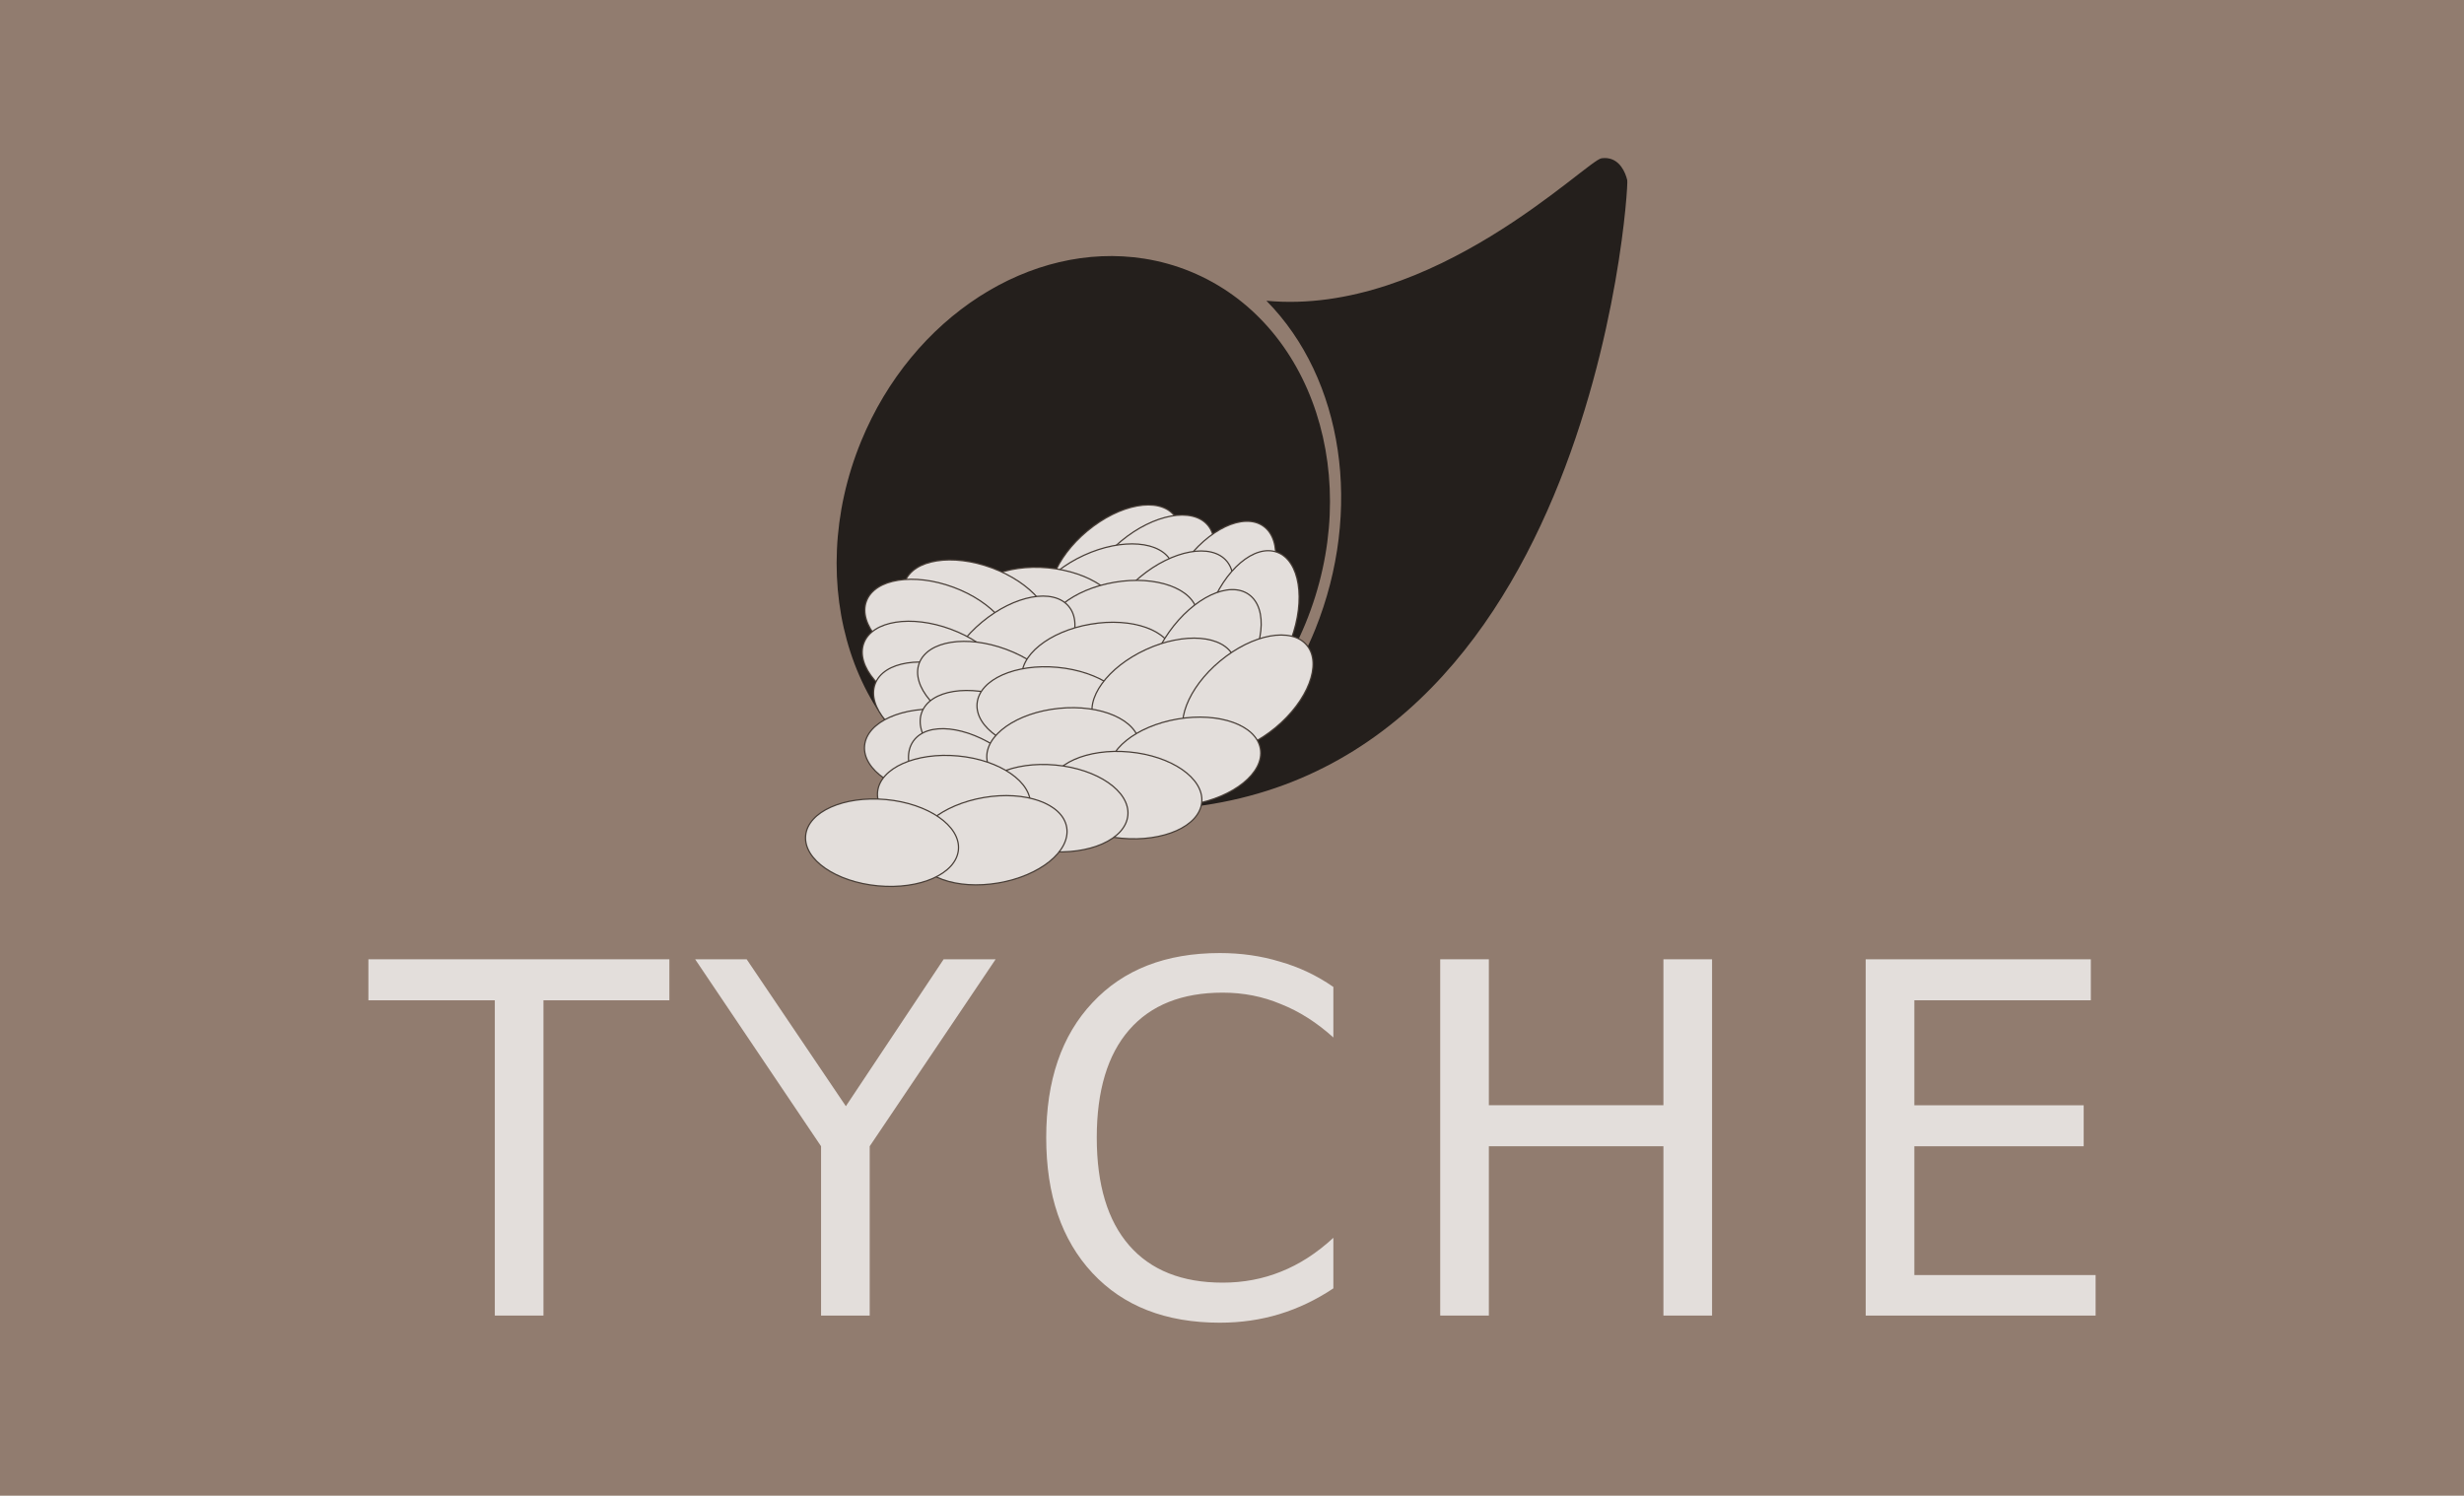
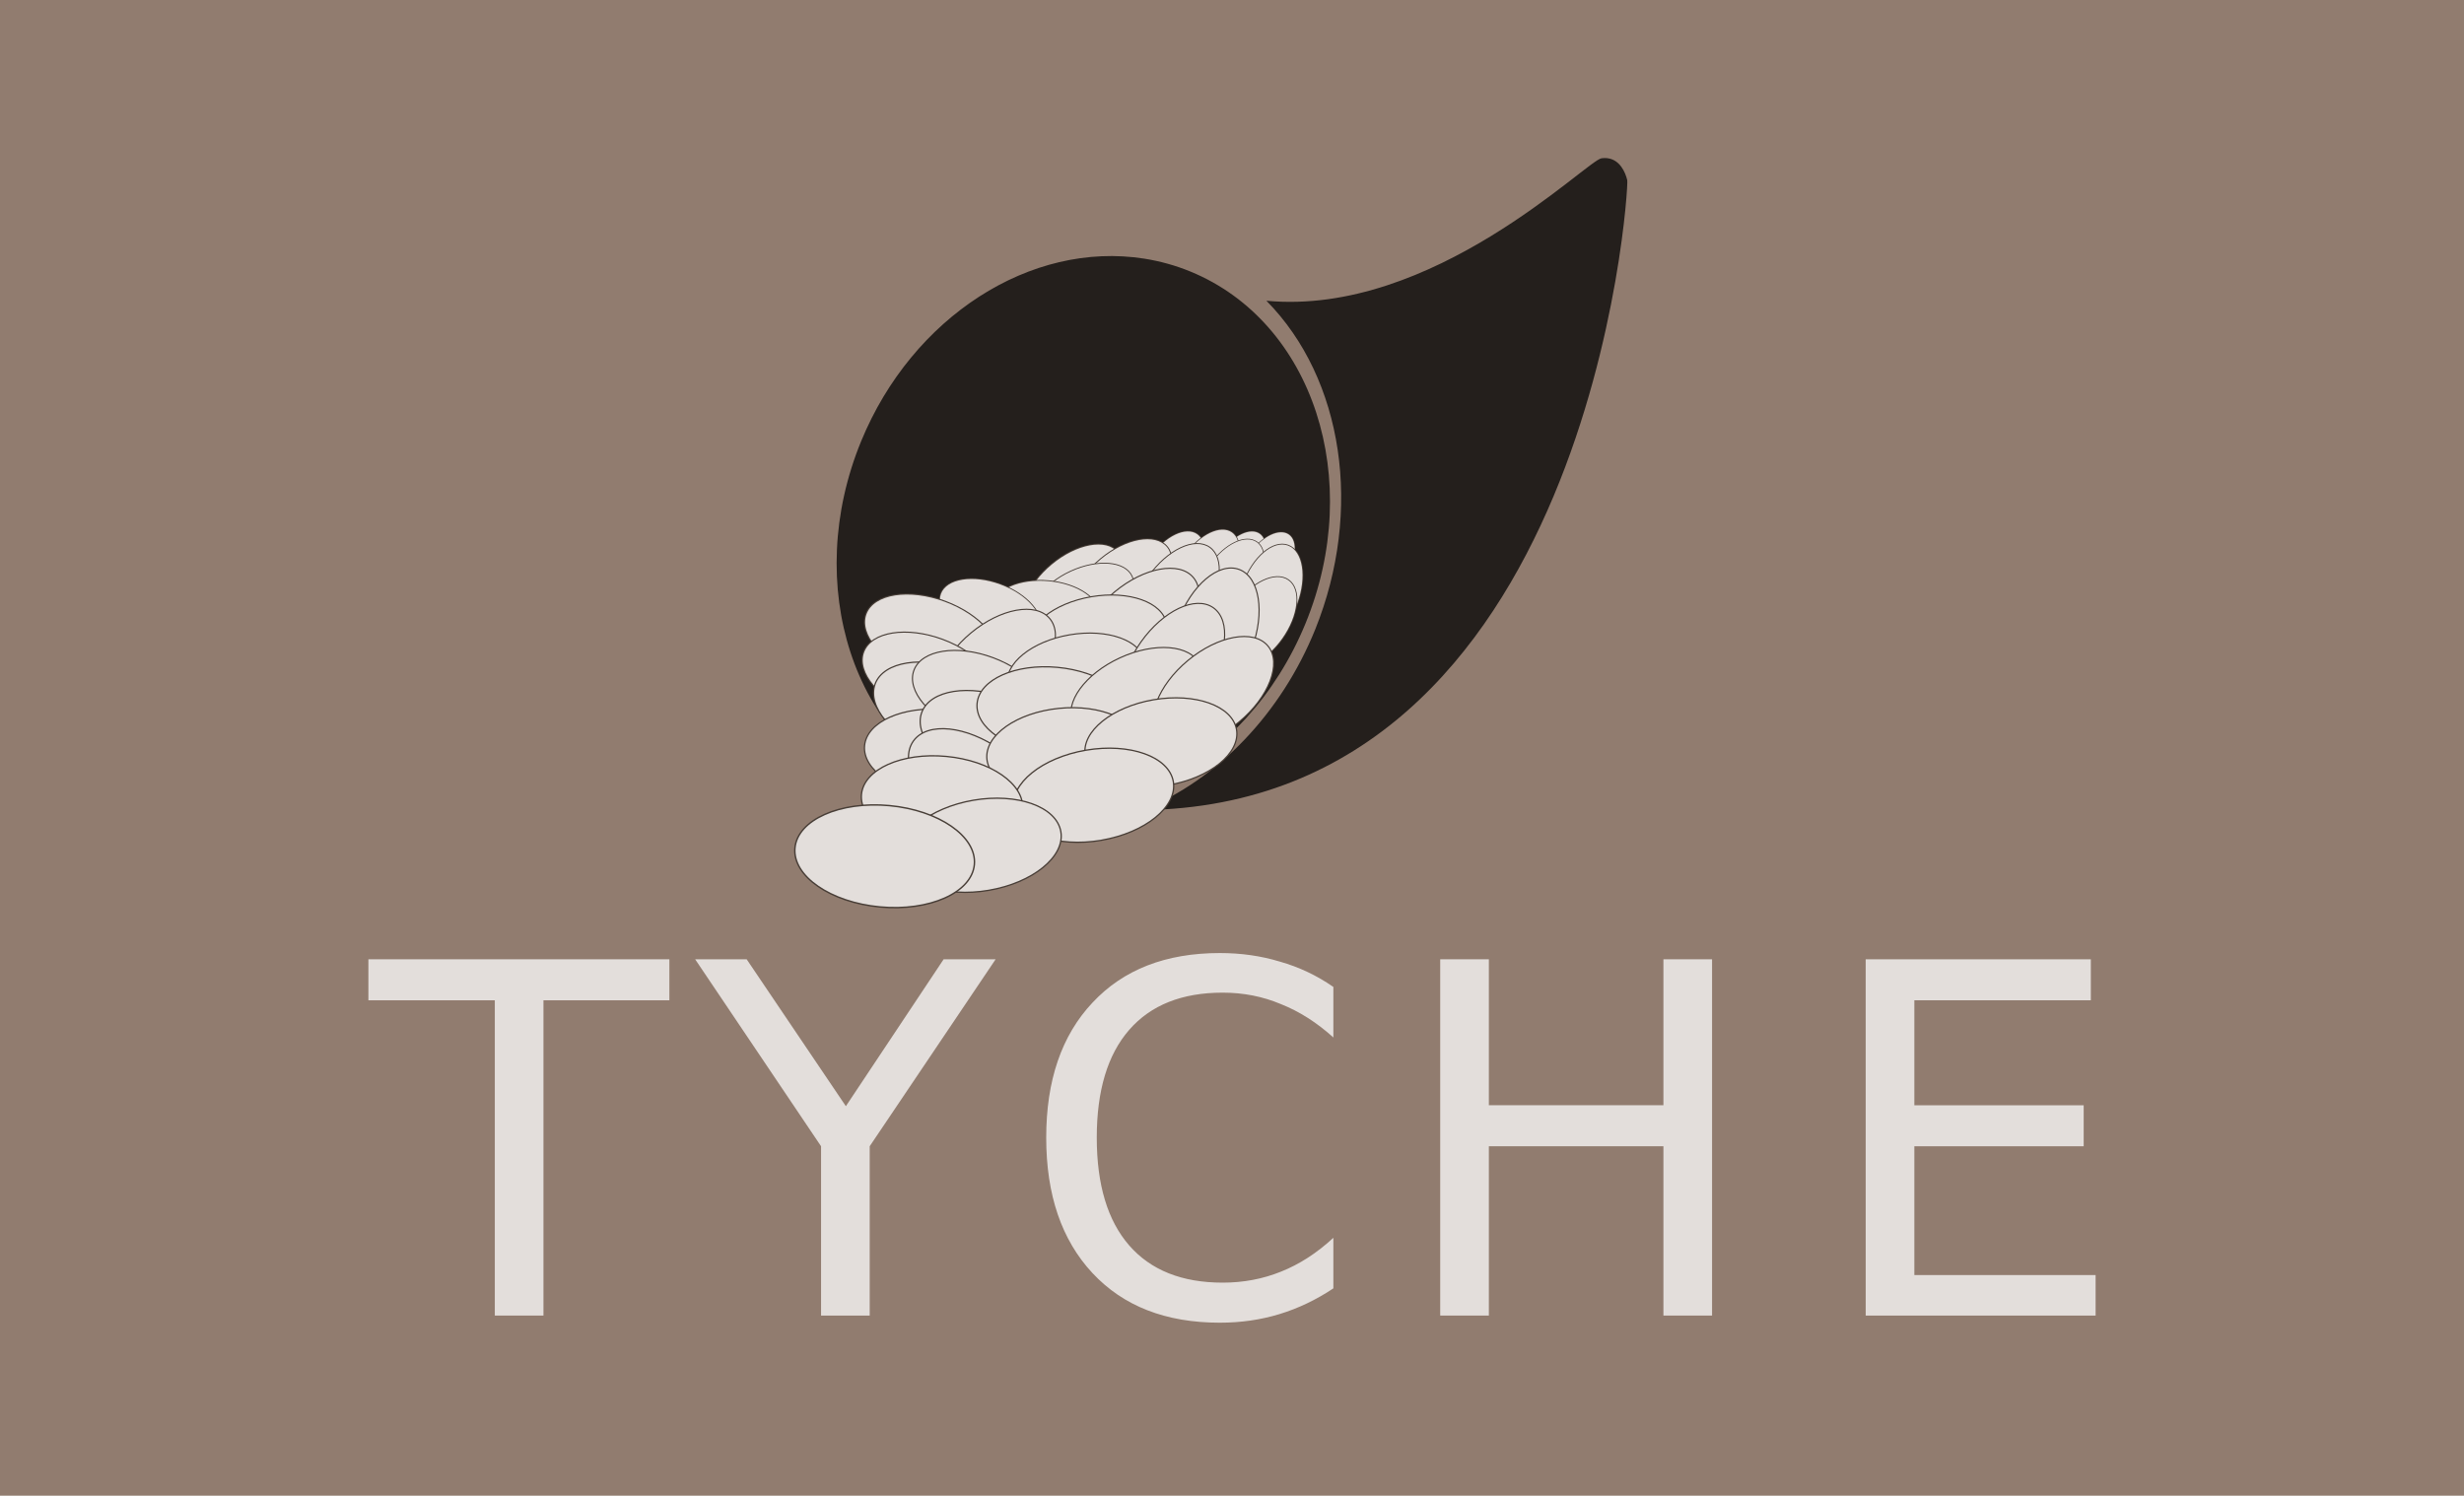
<svg xmlns="http://www.w3.org/2000/svg" width="106.778mm" height="64.823mm" viewBox="0 0 106.778 64.823" version="1.1" id="svg8">
  <defs id="defs2" />
  <g id="layer1" transform="translate(-52.7363,-206.1794)">
-     <g id="g2056">
-       <rect y="206.179" x="52.736" height="64.823" width="106.778" id="rect1338" style="opacity:1;fill:#917c6f;fill-opacity:1;stroke:none;stroke-width:0.15;stroke-linecap:square;stroke-linejoin:miter;stroke-miterlimit:4;stroke-dasharray:none;stroke-opacity:1;paint-order:stroke fill markers" />
-       <g id="text1336" style="font-style:normal;font-variant:normal;font-weight:500;font-stretch:normal;font-size:4.233px;line-height:1.25;font-family:Delicious;-inkscape-font-specification:'Delicious, Medium';font-variant-ligatures:normal;font-variant-caps:normal;font-variant-numeric:normal;font-feature-settings:normal;text-align:start;letter-spacing:0px;word-spacing:0px;writing-mode:lr-tb;text-anchor:start;fill:#e3dedb;fill-opacity:1;stroke:none;stroke-width:0.265" aria-label="TYCHE">
-         <path id="path1474" style="font-style:normal;font-variant:normal;font-weight:normal;font-stretch:normal;font-size:21.167px;font-family:Chandas;-inkscape-font-specification:Chandas;fill:#e3dedb;stroke-width:0.265" d="m 68.701,247.754 h 13.043 v 1.778 h -5.457 v 13.663 h -2.108 v -13.663 h -5.478 z" />
-         <path id="path1476" style="font-style:normal;font-variant:normal;font-weight:normal;font-stretch:normal;font-size:21.167px;font-family:Chandas;-inkscape-font-specification:Chandas;fill:#e3dedb;stroke-width:0.265" d="m 82.861,247.754 h 2.232 l 4.299,6.367 4.237,-6.367 h 2.253 l -5.457,8.103 v 7.338 h -2.108 v -7.338 z" />
-         <path id="path1478" style="font-style:normal;font-variant:normal;font-weight:normal;font-stretch:normal;font-size:21.167px;font-family:Chandas;-inkscape-font-specification:Chandas;fill:#e3dedb;stroke-width:0.265" d="m 110.518,248.952 v 2.191 q -1.075,-0.972 -2.274,-1.447 -1.178,-0.496 -2.522,-0.496 -2.646,0 -4.051,1.612 -1.406,1.612 -1.406,4.672 0,3.059 1.406,4.672 1.406,1.612 4.051,1.612 1.344,0 2.522,-0.475 1.199,-0.475 2.274,-1.468 v 2.191 q -1.116,0.744 -2.336,1.116 -1.22,0.372 -2.584,0.372 -3.514,0 -5.519,-2.15 -2.005,-2.15 -2.005,-5.87 0,-3.721 2.005,-5.85 2.005,-2.15 5.519,-2.15 1.385,0 2.604,0.372 1.24,0.351 2.315,1.096 z" />
-         <path id="path1480" style="font-style:normal;font-variant:normal;font-weight:normal;font-stretch:normal;font-size:21.167px;font-family:Chandas;-inkscape-font-specification:Chandas;fill:#e3dedb;stroke-width:0.265" d="m 115.148,247.754 h 2.108 v 6.325 h 7.565 v -6.325 h 2.108 v 15.441 h -2.108 v -7.338 h -7.565 v 7.338 h -2.108 z" />
-         <path id="path1482" style="font-style:normal;font-variant:normal;font-weight:normal;font-stretch:normal;font-size:21.167px;font-family:Chandas;-inkscape-font-specification:Chandas;fill:#e3dedb;stroke-width:0.265" d="m 133.586,247.754 h 9.757 v 1.778 h -7.648 v 4.548 h 7.338 v 1.778 h -7.338 v 5.581 h 7.855 v 1.757 h -9.963 z" />
-       </g>
-       <g id="g2011">
-         <path style="fill:#241f1c;fill-opacity:1;stroke:none;stroke-width:0.093px;stroke-linecap:butt;stroke-linejoin:miter;stroke-opacity:1" d="m 122.394,213.036 c 0.543,0.066 0.779,0.611 0.86,0.953 0.084,0.358 -1.603,27.071 -21,27.299 a 10.893,13.074 20.38 0 0 7.478,-7.831 10.893,13.074 20.38 0 0 -2.115,-14.243 c 7.22,0.678 13.884,-6.091 14.525,-6.176 0.091,-0.012 0.174,-0.012 0.252,-0.003 z m -20.07,4.353 a 10.407,12.22 22.352 0 1 2.005,0.561 10.407,12.22 22.352 0 1 4.978,15.259 10.407,12.22 22.352 0 1 -14.272,7.344 10.407,12.22 22.352 0 1 -4.978,-15.259 10.407,12.22 22.352 0 1 12.267,-7.905 z" id="path819-2" />
-         <g id="g1974">
-           <ellipse transform="rotate(140.3121)" ry="1.851" rx="3.298" cy="-242.016" cx="69.515" id="path943-4" style="opacity:1;fill:#e3dedb;fill-opacity:1;stroke:#483e37;stroke-width:0.107;stroke-linecap:square;stroke-linejoin:miter;stroke-miterlimit:4;stroke-dasharray:none;stroke-opacity:1;paint-order:stroke fill markers" />
-           <ellipse transform="rotate(140.3121)" ry="1.851" rx="3.298" cy="-243.289" cx="68.668" id="path943" style="opacity:1;fill:#e3dedb;fill-opacity:1;stroke:#483e37;stroke-width:0.107;stroke-linecap:square;stroke-linejoin:miter;stroke-miterlimit:4;stroke-dasharray:none;stroke-opacity:1;paint-order:stroke fill markers" />
-           <ellipse transform="rotate(125.3121)" ry="1.851" rx="3.298" cy="-220.066" cx="128.049" id="path943-2" style="opacity:1;fill:#e3dedb;fill-opacity:1;stroke:#483e37;stroke-width:0.107;stroke-linecap:square;stroke-linejoin:miter;stroke-miterlimit:4;stroke-dasharray:none;stroke-opacity:1;paint-order:stroke fill markers" />
-           <ellipse transform="rotate(114.2716)" ry="1.851" rx="3.298" cy="-188.114" cx="171.617" id="path943-0-1" style="opacity:1;fill:#e3dedb;fill-opacity:1;stroke:#483e37;stroke-width:0.107;stroke-linecap:square;stroke-linejoin:miter;stroke-miterlimit:4;stroke-dasharray:none;stroke-opacity:1;paint-order:stroke fill markers" />
-           <ellipse transform="rotate(155.3121)" ry="1.851" rx="3.298" cy="-252.723" cx="5.575" id="path943-0" style="opacity:1;fill:#e3dedb;fill-opacity:1;stroke:#483e37;stroke-width:0.107;stroke-linecap:square;stroke-linejoin:miter;stroke-miterlimit:4;stroke-dasharray:none;stroke-opacity:1;paint-order:stroke fill markers" />
-           <ellipse transform="rotate(140.3121)" ry="1.851" rx="3.298" cy="-245.011" cx="69.031" id="path943-0-61" style="opacity:1;fill:#e3dedb;fill-opacity:1;stroke:#483e37;stroke-width:0.107;stroke-linecap:square;stroke-linejoin:miter;stroke-miterlimit:4;stroke-dasharray:none;stroke-opacity:1;paint-order:stroke fill markers" />
-           <ellipse transform="rotate(155.3121)" ry="1.851" rx="3.298" cy="-256.763" cx="5.001" id="path943-2-7" style="opacity:1;fill:#e3dedb;fill-opacity:1;stroke:#483e37;stroke-width:0.107;stroke-linecap:square;stroke-linejoin:miter;stroke-miterlimit:4;stroke-dasharray:none;stroke-opacity:1;paint-order:stroke fill markers" />
-           <ellipse transform="rotate(-174.6879)" ry="1.851" rx="3.298" cy="-222.59" cx="-119.099" id="path943-2-7-0" style="opacity:1;fill:#e3dedb;fill-opacity:1;stroke:#483e37;stroke-width:0.107;stroke-linecap:square;stroke-linejoin:miter;stroke-miterlimit:4;stroke-dasharray:none;stroke-opacity:1;paint-order:stroke fill markers" />
-           <ellipse transform="rotate(172.0035)" ry="1.851" rx="3.298" cy="-250.316" cx="-69.008" id="path943-2-7-7-1" style="opacity:1;fill:#e3dedb;fill-opacity:1;stroke:#483e37;stroke-width:0.107;stroke-linecap:square;stroke-linejoin:miter;stroke-miterlimit:4;stroke-dasharray:none;stroke-opacity:1;paint-order:stroke fill markers" />
-           <ellipse transform="rotate(-159.6879)" ry="1.851" rx="3.298" cy="-185.09" cx="-169.883" id="path943-2-7-7" style="opacity:1;fill:#e3dedb;fill-opacity:1;stroke:#483e37;stroke-width:0.107;stroke-linecap:square;stroke-linejoin:miter;stroke-miterlimit:4;stroke-dasharray:none;stroke-opacity:1;paint-order:stroke fill markers" />
-           <ellipse transform="rotate(170.3121)" ry="1.851" rx="3.298" cy="-246.994" cx="-60.643" id="path943-0-6" style="opacity:1;fill:#e3dedb;fill-opacity:1;stroke:#483e37;stroke-width:0.107;stroke-linecap:square;stroke-linejoin:miter;stroke-miterlimit:4;stroke-dasharray:none;stroke-opacity:1;paint-order:stroke fill markers" />
-           <ellipse transform="rotate(-159.6879)" ry="1.851" rx="3.298" cy="-186.455" cx="-168.61" id="path943-0-61-9-5" style="opacity:1;fill:#e3dedb;fill-opacity:1;stroke:#483e37;stroke-width:0.107;stroke-linecap:square;stroke-linejoin:miter;stroke-miterlimit:4;stroke-dasharray:none;stroke-opacity:1;paint-order:stroke fill markers" />
-           <ellipse transform="rotate(140.3121)" ry="1.851" rx="3.298" cy="-242.14" cx="75.552" id="path943-0-61-9-2" style="opacity:1;fill:#e3dedb;fill-opacity:1;stroke:#483e37;stroke-width:0.107;stroke-linecap:square;stroke-linejoin:miter;stroke-miterlimit:4;stroke-dasharray:none;stroke-opacity:1;paint-order:stroke fill markers" />
-           <ellipse transform="rotate(-159.6879)" ry="1.851" rx="3.298" cy="-188.2" cx="-169.136" id="path943-0-6-8-2-9" style="opacity:1;fill:#e3dedb;fill-opacity:1;stroke:#483e37;stroke-width:0.107;stroke-linecap:square;stroke-linejoin:miter;stroke-miterlimit:4;stroke-dasharray:none;stroke-opacity:1;paint-order:stroke fill markers" />
-           <ellipse transform="rotate(-159.6879)" ry="1.851" rx="3.298" cy="-189.688" cx="-170.209" id="path943-03" style="opacity:1;fill:#e3dedb;fill-opacity:1;stroke:#483e37;stroke-width:0.107;stroke-linecap:square;stroke-linejoin:miter;stroke-miterlimit:4;stroke-dasharray:none;stroke-opacity:1;paint-order:stroke fill markers" />
-           <ellipse transform="rotate(-159.6589)" ry="1.851" rx="3.298" cy="-188.098" cx="-171.784" id="path943-0-6-8-2-9-8" style="opacity:1;fill:#e3dedb;fill-opacity:1;stroke:#483e37;stroke-width:0.107;stroke-linecap:square;stroke-linejoin:miter;stroke-miterlimit:4;stroke-dasharray:none;stroke-opacity:1;paint-order:stroke fill markers" />
-           <ellipse transform="rotate(110.3121)" ry="1.851" rx="3.298" cy="-181.241" cx="181.611" id="path943-2-7-2" style="opacity:1;fill:#e3dedb;fill-opacity:1;stroke:#483e37;stroke-width:0.107;stroke-linecap:square;stroke-linejoin:miter;stroke-miterlimit:4;stroke-dasharray:none;stroke-opacity:1;paint-order:stroke fill markers" />
-           <ellipse transform="rotate(170.3121)" ry="1.851" rx="3.298" cy="-248.61" cx="-59.322" id="path943-0-61-9" style="opacity:1;fill:#e3dedb;fill-opacity:1;stroke:#483e37;stroke-width:0.107;stroke-linecap:square;stroke-linejoin:miter;stroke-miterlimit:4;stroke-dasharray:none;stroke-opacity:1;paint-order:stroke fill markers" />
-           <ellipse transform="rotate(-174.6879)" ry="1.851" rx="3.298" cy="-229.121" cx="-115.22" id="path943-03-1-9" style="opacity:1;fill:#e3dedb;fill-opacity:1;stroke:#483e37;stroke-width:0.107;stroke-linecap:square;stroke-linejoin:miter;stroke-miterlimit:4;stroke-dasharray:none;stroke-opacity:1;paint-order:stroke fill markers" />
-           <ellipse transform="rotate(-159.6879)" ry="1.851" rx="3.298" cy="-190.142" cx="-172.532" id="path943-03-1" style="opacity:1;fill:#e3dedb;fill-opacity:1;stroke:#483e37;stroke-width:0.107;stroke-linecap:square;stroke-linejoin:miter;stroke-miterlimit:4;stroke-dasharray:none;stroke-opacity:1;paint-order:stroke fill markers" />
-           <ellipse transform="rotate(169.6596)" ry="1.851" rx="3.298" cy="-252.109" cx="-55.717" id="path943-0-6-8-2-3-3" style="opacity:1;fill:#e3dedb;fill-opacity:1;stroke:#483e37;stroke-width:0.107;stroke-linecap:square;stroke-linejoin:miter;stroke-miterlimit:4;stroke-dasharray:none;stroke-opacity:1;paint-order:stroke fill markers" />
-           <ellipse transform="rotate(-174.6879)" ry="1.851" rx="3.298" cy="-226.845" cx="-119.906" id="path943-0-6-8-2-3" style="opacity:1;fill:#e3dedb;fill-opacity:1;stroke:#483e37;stroke-width:0.107;stroke-linecap:square;stroke-linejoin:miter;stroke-miterlimit:4;stroke-dasharray:none;stroke-opacity:1;paint-order:stroke fill markers" />
-           <ellipse transform="rotate(-144.6879)" ry="1.851" rx="3.298" cy="-141.093" cx="-216.399" id="path943-03-1-9-6" style="opacity:1;fill:#e3dedb;fill-opacity:1;stroke:#483e37;stroke-width:0.107;stroke-linecap:square;stroke-linejoin:miter;stroke-miterlimit:4;stroke-dasharray:none;stroke-opacity:1;paint-order:stroke fill markers" />
-           <ellipse transform="rotate(125.3121)" ry="1.851" rx="3.298" cy="-221.264" cx="130.829" id="path943-0-61-9-28" style="opacity:1;fill:#e3dedb;fill-opacity:1;stroke:#483e37;stroke-width:0.107;stroke-linecap:square;stroke-linejoin:miter;stroke-miterlimit:4;stroke-dasharray:none;stroke-opacity:1;paint-order:stroke fill markers" />
-           <ellipse transform="rotate(155.3121)" ry="1.851" rx="3.298" cy="-257.557" cx="4.838" id="path943-0-6-8" style="opacity:1;fill:#e3dedb;fill-opacity:1;stroke:#483e37;stroke-width:0.107;stroke-linecap:square;stroke-linejoin:miter;stroke-miterlimit:4;stroke-dasharray:none;stroke-opacity:1;paint-order:stroke fill markers" />
-           <ellipse transform="rotate(140.3121)" ry="1.851" rx="3.298" cy="-250.028" cx="68.688" id="path943-0-6-8-2-97" style="opacity:1;fill:#e3dedb;fill-opacity:1;stroke:#483e37;stroke-width:0.107;stroke-linecap:square;stroke-linejoin:miter;stroke-miterlimit:4;stroke-dasharray:none;stroke-opacity:1;paint-order:stroke fill markers" />
-           <ellipse transform="rotate(174.2716)" ry="1.851" rx="3.298" cy="-247.418" cx="-74.489" id="path943-0-6-8-2-6" style="opacity:1;fill:#e3dedb;fill-opacity:1;stroke:#483e37;stroke-width:0.107;stroke-linecap:square;stroke-linejoin:miter;stroke-miterlimit:4;stroke-dasharray:none;stroke-opacity:1;paint-order:stroke fill markers" />
-           <ellipse transform="rotate(170.3121)" ry="1.851" rx="3.298" cy="-253.296" cx="-62.343" id="path943-0-6-8-2" style="opacity:1;fill:#e3dedb;fill-opacity:1;stroke:#483e37;stroke-width:0.107;stroke-linecap:square;stroke-linejoin:miter;stroke-miterlimit:4;stroke-dasharray:none;stroke-opacity:1;paint-order:stroke fill markers" />
-           <ellipse transform="rotate(-174.6879)" ry="1.851" rx="3.298" cy="-230.208" cx="-123.347" id="path943-0-6-8-2-93" style="opacity:1;fill:#e3dedb;fill-opacity:1;stroke:#483e37;stroke-width:0.107;stroke-linecap:square;stroke-linejoin:miter;stroke-miterlimit:4;stroke-dasharray:none;stroke-opacity:1;paint-order:stroke fill markers" />
-           <ellipse transform="rotate(-174.6879)" ry="1.851" rx="3.298" cy="-231.069" cx="-120.211" id="path943-0-6-8-2-93-6" style="opacity:1;fill:#e3dedb;fill-opacity:1;stroke:#483e37;stroke-width:0.107;stroke-linecap:square;stroke-linejoin:miter;stroke-miterlimit:4;stroke-dasharray:none;stroke-opacity:1;paint-order:stroke fill markers" />
-           <ellipse transform="rotate(-174.6879)" ry="1.851" rx="3.298" cy="-231.068" cx="-115.967" id="path943-0-6-8-2-93-6-9-8" style="opacity:1;fill:#e3dedb;fill-opacity:1;stroke:#483e37;stroke-width:0.107;stroke-linecap:square;stroke-linejoin:miter;stroke-miterlimit:4;stroke-dasharray:none;stroke-opacity:1;paint-order:stroke fill markers" />
-           <ellipse transform="rotate(170.3121)" ry="1.851" rx="3.298" cy="-255.237" cx="-53.496" id="path943-0-6-8-2-93-6-9" style="opacity:1;fill:#e3dedb;fill-opacity:1;stroke:#483e37;stroke-width:0.107;stroke-linecap:square;stroke-linejoin:miter;stroke-miterlimit:4;stroke-dasharray:none;stroke-opacity:1;paint-order:stroke fill markers" />
-           <ellipse transform="rotate(-174.6879)" ry="1.851" rx="3.298" cy="-233.238" cx="-113.038" id="path943-0-6-8-2-93-6-9-3" style="opacity:1;fill:#e3dedb;fill-opacity:1;stroke:#483e37;stroke-width:0.107;stroke-linecap:square;stroke-linejoin:miter;stroke-miterlimit:4;stroke-dasharray:none;stroke-opacity:1;paint-order:stroke fill markers" />
-         </g>
-       </g>
+     <rect style="opacity:1;fill:#917c6f;fill-opacity:1;stroke:none;stroke-width:0.15;stroke-linecap:square;stroke-linejoin:miter;stroke-miterlimit:4;stroke-dasharray:none;stroke-opacity:1;paint-order:stroke fill markers" id="rect1338" width="106.778" height="64.823" x="52.736" y="206.179" />
+     <g id="g2146">
+       <path d="m 68.701,247.754 h 13.043 v 1.778 h -5.457 v 13.663 h -2.108 v -13.663 h -5.478 z" style="font-style:normal;font-variant:normal;font-weight:normal;font-stretch:normal;font-size:21.167px;line-height:1.25;font-family:Chandas;-inkscape-font-specification:Chandas;font-variant-ligatures:normal;font-variant-caps:normal;font-variant-numeric:normal;font-feature-settings:normal;text-align:start;letter-spacing:0px;word-spacing:0px;writing-mode:lr-tb;text-anchor:start;fill:#e3dedb;fill-opacity:1;stroke:none;stroke-width:0.265" id="path1474" />
+       <path d="m 82.861,247.754 h 2.232 l 4.299,6.367 4.237,-6.367 h 2.253 l -5.457,8.103 v 7.338 h -2.108 v -7.338 z" style="font-style:normal;font-variant:normal;font-weight:normal;font-stretch:normal;font-size:21.167px;line-height:1.25;font-family:Chandas;-inkscape-font-specification:Chandas;font-variant-ligatures:normal;font-variant-caps:normal;font-variant-numeric:normal;font-feature-settings:normal;text-align:start;letter-spacing:0px;word-spacing:0px;writing-mode:lr-tb;text-anchor:start;fill:#e3dedb;fill-opacity:1;stroke:none;stroke-width:0.265" id="path1476" />
+       <path d="m 110.518,248.952 v 2.191 q -1.075,-0.972 -2.274,-1.447 -1.178,-0.496 -2.522,-0.496 -2.646,0 -4.051,1.612 -1.406,1.612 -1.406,4.672 0,3.059 1.406,4.672 1.406,1.612 4.051,1.612 1.344,0 2.522,-0.475 1.199,-0.475 2.274,-1.468 v 2.191 q -1.116,0.744 -2.336,1.116 -1.22,0.372 -2.584,0.372 -3.514,0 -5.519,-2.15 -2.005,-2.15 -2.005,-5.87 0,-3.721 2.005,-5.85 2.005,-2.15 5.519,-2.15 1.385,0 2.604,0.372 1.24,0.351 2.315,1.096 z" style="font-style:normal;font-variant:normal;font-weight:normal;font-stretch:normal;font-size:21.167px;line-height:1.25;font-family:Chandas;-inkscape-font-specification:Chandas;font-variant-ligatures:normal;font-variant-caps:normal;font-variant-numeric:normal;font-feature-settings:normal;text-align:start;letter-spacing:0px;word-spacing:0px;writing-mode:lr-tb;text-anchor:start;fill:#e3dedb;fill-opacity:1;stroke:none;stroke-width:0.265" id="path1478" />
+       <path d="m 115.148,247.754 h 2.108 v 6.325 h 7.565 v -6.325 h 2.108 v 15.441 h -2.108 v -7.338 h -7.565 v 7.338 h -2.108 z" style="font-style:normal;font-variant:normal;font-weight:normal;font-stretch:normal;font-size:21.167px;line-height:1.25;font-family:Chandas;-inkscape-font-specification:Chandas;font-variant-ligatures:normal;font-variant-caps:normal;font-variant-numeric:normal;font-feature-settings:normal;text-align:start;letter-spacing:0px;word-spacing:0px;writing-mode:lr-tb;text-anchor:start;fill:#e3dedb;fill-opacity:1;stroke:none;stroke-width:0.265" id="path1480" />
+       <path d="m 133.586,247.754 h 9.757 v 1.778 h -7.648 v 4.548 h 7.338 v 1.778 h -7.338 v 5.581 h 7.855 v 1.757 h -9.963 z" style="font-style:normal;font-variant:normal;font-weight:normal;font-stretch:normal;font-size:21.167px;line-height:1.25;font-family:Chandas;-inkscape-font-specification:Chandas;font-variant-ligatures:normal;font-variant-caps:normal;font-variant-numeric:normal;font-feature-settings:normal;text-align:start;letter-spacing:0px;word-spacing:0px;writing-mode:lr-tb;text-anchor:start;fill:#e3dedb;fill-opacity:1;stroke:none;stroke-width:0.265" id="path1482" />
+     </g>
+     <path style="fill:#241f1c;fill-opacity:1;stroke:none;stroke-width:0.093px;stroke-linecap:butt;stroke-linejoin:miter;stroke-opacity:1" d="m 122.394,213.036 c 0.543,0.066 0.779,0.611 0.86,0.953 0.084,0.358 -1.603,27.071 -21,27.299 a 10.893,13.074 20.38 0 0 7.478,-7.831 10.893,13.074 20.38 0 0 -2.115,-14.243 c 7.22,0.678 13.884,-6.091 14.525,-6.176 0.091,-0.012 0.174,-0.012 0.252,-0.003 z m -20.07,4.353 a 10.407,12.22 22.352 0 1 2.005,0.561 10.407,12.22 22.352 0 1 4.978,15.259 10.407,12.22 22.352 0 1 -14.272,7.344 10.407,12.22 22.352 0 1 -4.978,-15.259 10.407,12.22 22.352 0 1 12.267,-7.905 z" id="path819-2" />
+     <g id="g2324">
+       <ellipse transform="rotate(125.3121)" ry="0.89" rx="1.586" cy="-220.129" cx="126.671" id="path943-2-1-6-8-1-9" style="opacity:1;fill:#e3dedb;fill-opacity:1;stroke:#483e37;stroke-width:0.051;stroke-linecap:square;stroke-linejoin:miter;stroke-miterlimit:4;stroke-dasharray:none;stroke-opacity:1;paint-order:stroke fill markers" />
+       <ellipse transform="rotate(140.3121)" ry="1.421" rx="2.533" cy="-241.694" cx="71.628" id="path943-4" style="opacity:1;fill:#e3dedb;fill-opacity:1;stroke:#483e37;stroke-width:0.082;stroke-linecap:square;stroke-linejoin:miter;stroke-miterlimit:4;stroke-dasharray:none;stroke-opacity:1;paint-order:stroke fill markers" />
+       <ellipse transform="rotate(125.3121)" ry="1.076" rx="1.916" cy="-217.93" cx="128.582" id="path943-2-1-6-8-5" style="opacity:1;fill:#e3dedb;fill-opacity:1;stroke:#483e37;stroke-width:0.062;stroke-linecap:square;stroke-linejoin:miter;stroke-miterlimit:4;stroke-dasharray:none;stroke-opacity:1;paint-order:stroke fill markers" />
+       <ellipse transform="rotate(125.3121)" ry="1.076" rx="1.916" cy="-219.114" cx="127.65" id="path943-2-1-6-8-5-2" style="opacity:1;fill:#e3dedb;fill-opacity:1;stroke:#483e37;stroke-width:0.062;stroke-linecap:square;stroke-linejoin:miter;stroke-miterlimit:4;stroke-dasharray:none;stroke-opacity:1;paint-order:stroke fill markers" />
+       <ellipse transform="rotate(140.3121)" ry="1.421" rx="2.533" cy="-242.875" cx="69.844" id="path943" style="opacity:1;fill:#e3dedb;fill-opacity:1;stroke:#483e37;stroke-width:0.082;stroke-linecap:square;stroke-linejoin:miter;stroke-miterlimit:4;stroke-dasharray:none;stroke-opacity:1;paint-order:stroke fill markers" />
+       <ellipse transform="rotate(125.3121)" ry="0.89" rx="1.586" cy="-221.18" cx="125.969" id="path943-2-1-6-8-1" style="opacity:1;fill:#e3dedb;fill-opacity:1;stroke:#483e37;stroke-width:0.051;stroke-linecap:square;stroke-linejoin:miter;stroke-miterlimit:4;stroke-dasharray:none;stroke-opacity:1;paint-order:stroke fill markers" />
+       <ellipse transform="rotate(125.3121)" ry="1.076" rx="1.916" cy="-220.238" cx="127.372" id="path943-2-1-6-8" style="opacity:1;fill:#e3dedb;fill-opacity:1;stroke:#483e37;stroke-width:0.062;stroke-linecap:square;stroke-linejoin:miter;stroke-miterlimit:4;stroke-dasharray:none;stroke-opacity:1;paint-order:stroke fill markers" />
+       <ellipse transform="rotate(110.3121)" ry="1.243" rx="2.215" cy="-181.583" cx="180.065" id="path943-2-1-6" style="opacity:1;fill:#e3dedb;fill-opacity:1;stroke:#483e37;stroke-width:0.072;stroke-linecap:square;stroke-linejoin:miter;stroke-miterlimit:4;stroke-dasharray:none;stroke-opacity:1;paint-order:stroke fill markers" />
+       <ellipse transform="rotate(125.3121)" ry="1.421" rx="2.533" cy="-218.702" cx="129.367" id="path943-2" style="opacity:1;fill:#e3dedb;fill-opacity:1;stroke:#483e37;stroke-width:0.082;stroke-linecap:square;stroke-linejoin:miter;stroke-miterlimit:4;stroke-dasharray:none;stroke-opacity:1;paint-order:stroke fill markers" />
+       <ellipse transform="rotate(114.2716)" ry="1.682" rx="2.997" cy="-187.377" cx="172.4" id="path943-0-1" style="opacity:1;fill:#e3dedb;fill-opacity:1;stroke:#483e37;stroke-width:0.097;stroke-linecap:square;stroke-linejoin:miter;stroke-miterlimit:4;stroke-dasharray:none;stroke-opacity:1;paint-order:stroke fill markers" />
+       <ellipse transform="rotate(155.3121)" ry="1.296" rx="2.31" cy="-252.545" cx="6.384" id="path943-0" style="opacity:1;fill:#e3dedb;fill-opacity:1;stroke:#483e37;stroke-width:0.075;stroke-linecap:square;stroke-linejoin:miter;stroke-miterlimit:4;stroke-dasharray:none;stroke-opacity:1;paint-order:stroke fill markers" />
+       <ellipse transform="rotate(140.3121)" ry="1.682" rx="2.997" cy="-244.632" cx="70.294" id="path943-0-61" style="opacity:1;fill:#e3dedb;fill-opacity:1;stroke:#483e37;stroke-width:0.097;stroke-linecap:square;stroke-linejoin:miter;stroke-miterlimit:4;stroke-dasharray:none;stroke-opacity:1;paint-order:stroke fill markers" />
+       <ellipse transform="rotate(155.3121)" ry="1.682" rx="2.997" cy="-256.52" cx="6.16" id="path943-2-7" style="opacity:1;fill:#e3dedb;fill-opacity:1;stroke:#483e37;stroke-width:0.097;stroke-linecap:square;stroke-linejoin:miter;stroke-miterlimit:4;stroke-dasharray:none;stroke-opacity:1;paint-order:stroke fill markers" />
+       <ellipse transform="rotate(-174.6879)" ry="1.293" rx="2.303" cy="-222.577" cx="-119.185" id="path943-2-7-0" style="opacity:1;fill:#e3dedb;fill-opacity:1;stroke:#483e37;stroke-width:0.075;stroke-linecap:square;stroke-linejoin:miter;stroke-miterlimit:4;stroke-dasharray:none;stroke-opacity:1;paint-order:stroke fill markers" />
+       <ellipse transform="rotate(-159.6879)" ry="1.276" rx="2.274" cy="-185.034" cx="-170.478" id="path943-2-7-7" style="opacity:1;fill:#e3dedb;fill-opacity:1;stroke:#483e37;stroke-width:0.074;stroke-linecap:square;stroke-linejoin:miter;stroke-miterlimit:4;stroke-dasharray:none;stroke-opacity:1;paint-order:stroke fill markers" />
+       <ellipse transform="rotate(170.3121)" ry="1.682" rx="2.997" cy="-247.271" cx="-59.55" id="path943-0-6" style="opacity:1;fill:#e3dedb;fill-opacity:1;stroke:#483e37;stroke-width:0.097;stroke-linecap:square;stroke-linejoin:miter;stroke-miterlimit:4;stroke-dasharray:none;stroke-opacity:1;paint-order:stroke fill markers" />
+       <ellipse transform="rotate(-159.6879)" ry="1.682" rx="2.997" cy="-186.979" cx="-168.48" id="path943-0-61-9-5" style="opacity:1;fill:#e3dedb;fill-opacity:1;stroke:#483e37;stroke-width:0.097;stroke-linecap:square;stroke-linejoin:miter;stroke-miterlimit:4;stroke-dasharray:none;stroke-opacity:1;paint-order:stroke fill markers" />
+       <ellipse transform="rotate(140.3121)" ry="1.682" rx="2.997" cy="-242.025" cx="76.219" id="path943-0-61-9-2" style="opacity:1;fill:#e3dedb;fill-opacity:1;stroke:#483e37;stroke-width:0.097;stroke-linecap:square;stroke-linejoin:miter;stroke-miterlimit:4;stroke-dasharray:none;stroke-opacity:1;paint-order:stroke fill markers" />
+       <ellipse transform="rotate(-159.6879)" ry="1.682" rx="2.997" cy="-188.564" cx="-168.958" id="path943-0-6-8-2-9" style="opacity:1;fill:#e3dedb;fill-opacity:1;stroke:#483e37;stroke-width:0.097;stroke-linecap:square;stroke-linejoin:miter;stroke-miterlimit:4;stroke-dasharray:none;stroke-opacity:1;paint-order:stroke fill markers" />
+       <ellipse transform="rotate(-159.6879)" ry="1.851" rx="3.298" cy="-189.688" cx="-170.209" id="path943-03" style="opacity:1;fill:#e3dedb;fill-opacity:1;stroke:#483e37;stroke-width:0.107;stroke-linecap:square;stroke-linejoin:miter;stroke-miterlimit:4;stroke-dasharray:none;stroke-opacity:1;paint-order:stroke fill markers" />
+       <ellipse transform="rotate(-159.6589)" ry="1.682" rx="2.997" cy="-188.464" cx="-171.372" id="path943-0-6-8-2-9-8" style="opacity:1;fill:#e3dedb;fill-opacity:1;stroke:#483e37;stroke-width:0.097;stroke-linecap:square;stroke-linejoin:miter;stroke-miterlimit:4;stroke-dasharray:none;stroke-opacity:1;paint-order:stroke fill markers" />
+       <ellipse transform="rotate(125.3121)" ry="1.243" rx="2.215" cy="-222.306" cx="128.225" id="path943-2-1" style="opacity:1;fill:#e3dedb;fill-opacity:1;stroke:#483e37;stroke-width:0.072;stroke-linecap:square;stroke-linejoin:miter;stroke-miterlimit:4;stroke-dasharray:none;stroke-opacity:1;paint-order:stroke fill markers" />
+       <ellipse transform="rotate(110.3121)" ry="1.682" rx="2.997" cy="-179.955" cx="182.577" id="path943-2-7-2" style="opacity:1;fill:#e3dedb;fill-opacity:1;stroke:#483e37;stroke-width:0.097;stroke-linecap:square;stroke-linejoin:miter;stroke-miterlimit:4;stroke-dasharray:none;stroke-opacity:1;paint-order:stroke fill markers" />
+       <ellipse transform="rotate(170.3121)" ry="1.682" rx="2.997" cy="-248.74" cx="-58.35" id="path943-0-61-9" style="opacity:1;fill:#e3dedb;fill-opacity:1;stroke:#483e37;stroke-width:0.097;stroke-linecap:square;stroke-linejoin:miter;stroke-miterlimit:4;stroke-dasharray:none;stroke-opacity:1;paint-order:stroke fill markers" />
+       <ellipse transform="rotate(-174.6879)" ry="1.851" rx="3.298" cy="-229.121" cx="-115.22" id="path943-03-1-9" style="opacity:1;fill:#e3dedb;fill-opacity:1;stroke:#483e37;stroke-width:0.107;stroke-linecap:square;stroke-linejoin:miter;stroke-miterlimit:4;stroke-dasharray:none;stroke-opacity:1;paint-order:stroke fill markers" />
+       <ellipse transform="rotate(-159.6879)" ry="1.851" rx="3.298" cy="-190.142" cx="-172.532" id="path943-03-1" style="opacity:1;fill:#e3dedb;fill-opacity:1;stroke:#483e37;stroke-width:0.107;stroke-linecap:square;stroke-linejoin:miter;stroke-miterlimit:4;stroke-dasharray:none;stroke-opacity:1;paint-order:stroke fill markers" />
+       <ellipse transform="rotate(169.6596)" ry="1.851" rx="3.298" cy="-252.109" cx="-55.717" id="path943-0-6-8-2-3-3" style="opacity:1;fill:#e3dedb;fill-opacity:1;stroke:#483e37;stroke-width:0.107;stroke-linecap:square;stroke-linejoin:miter;stroke-miterlimit:4;stroke-dasharray:none;stroke-opacity:1;paint-order:stroke fill markers" />
+       <ellipse transform="rotate(-174.6879)" ry="1.851" rx="3.298" cy="-226.845" cx="-119.906" id="path943-0-6-8-2-3" style="opacity:1;fill:#e3dedb;fill-opacity:1;stroke:#483e37;stroke-width:0.107;stroke-linecap:square;stroke-linejoin:miter;stroke-miterlimit:4;stroke-dasharray:none;stroke-opacity:1;paint-order:stroke fill markers" />
+       <ellipse transform="rotate(-144.6879)" ry="1.851" rx="3.298" cy="-141.093" cx="-216.399" id="path943-03-1-9-6" style="opacity:1;fill:#e3dedb;fill-opacity:1;stroke:#483e37;stroke-width:0.107;stroke-linecap:square;stroke-linejoin:miter;stroke-miterlimit:4;stroke-dasharray:none;stroke-opacity:1;paint-order:stroke fill markers" />
+       <ellipse transform="rotate(125.3121)" ry="1.682" rx="2.997" cy="-220.346" cx="131.884" id="path943-0-61-9-28" style="opacity:1;fill:#e3dedb;fill-opacity:1;stroke:#483e37;stroke-width:0.097;stroke-linecap:square;stroke-linejoin:miter;stroke-miterlimit:4;stroke-dasharray:none;stroke-opacity:1;paint-order:stroke fill markers" />
+       <ellipse transform="rotate(155.3121)" ry="1.682" rx="2.997" cy="-257.242" cx="6.012" id="path943-0-6-8" style="opacity:1;fill:#e3dedb;fill-opacity:1;stroke:#483e37;stroke-width:0.097;stroke-linecap:square;stroke-linejoin:miter;stroke-miterlimit:4;stroke-dasharray:none;stroke-opacity:1;paint-order:stroke fill markers" />
+       <ellipse transform="rotate(140.3121)" ry="1.708" rx="3.044" cy="-248.974" cx="69.749" id="path943-0-6-8-2-97" style="opacity:1;fill:#e3dedb;fill-opacity:1;stroke:#483e37;stroke-width:0.099;stroke-linecap:square;stroke-linejoin:miter;stroke-miterlimit:4;stroke-dasharray:none;stroke-opacity:1;paint-order:stroke fill markers" />
+       <ellipse transform="rotate(174.2716)" ry="1.851" rx="3.298" cy="-247.418" cx="-74.489" id="path943-0-6-8-2-6" style="opacity:1;fill:#e3dedb;fill-opacity:1;stroke:#483e37;stroke-width:0.107;stroke-linecap:square;stroke-linejoin:miter;stroke-miterlimit:4;stroke-dasharray:none;stroke-opacity:1;paint-order:stroke fill markers" />
+       <ellipse transform="rotate(170.3121)" ry="1.851" rx="3.298" cy="-252.298" cx="-61.463" id="path943-0-6-8-2" style="opacity:1;fill:#e3dedb;fill-opacity:1;stroke:#483e37;stroke-width:0.107;stroke-linecap:square;stroke-linejoin:miter;stroke-miterlimit:4;stroke-dasharray:none;stroke-opacity:1;paint-order:stroke fill markers" />
+       <ellipse transform="rotate(170.3121)" ry="1.952" rx="3.477" cy="-254.062" cx="-58.203" id="path943-0-6-8-2-93-6" style="opacity:1;fill:#e3dedb;fill-opacity:1;stroke:#483e37;stroke-width:0.113;stroke-linecap:square;stroke-linejoin:miter;stroke-miterlimit:4;stroke-dasharray:none;stroke-opacity:1;paint-order:stroke fill markers" />
+       <ellipse transform="rotate(-174.6879)" ry="1.952" rx="3.477" cy="-231.237" cx="-115.462" id="path943-0-6-8-2-93-6-9-8" style="opacity:1;fill:#e3dedb;fill-opacity:1;stroke:#483e37;stroke-width:0.113;stroke-linecap:square;stroke-linejoin:miter;stroke-miterlimit:4;stroke-dasharray:none;stroke-opacity:1;paint-order:stroke fill markers" />
+       <ellipse transform="rotate(170.3121)" ry="1.952" rx="3.477" cy="-255.379" cx="-53.034" id="path943-0-6-8-2-93-6-9" style="opacity:1;fill:#e3dedb;fill-opacity:1;stroke:#483e37;stroke-width:0.113;stroke-linecap:square;stroke-linejoin:miter;stroke-miterlimit:4;stroke-dasharray:none;stroke-opacity:1;paint-order:stroke fill markers" />
+       <ellipse transform="rotate(-174.6879)" ry="2.174" rx="3.873" cy="-233.813" cx="-113.206" id="path943-0-6-8-2-93-6-9-3" style="opacity:1;fill:#e3dedb;fill-opacity:1;stroke:#483e37;stroke-width:0.125;stroke-linecap:square;stroke-linejoin:miter;stroke-miterlimit:4;stroke-dasharray:none;stroke-opacity:1;paint-order:stroke fill markers" />
    </g>
  </g>
</svg>
